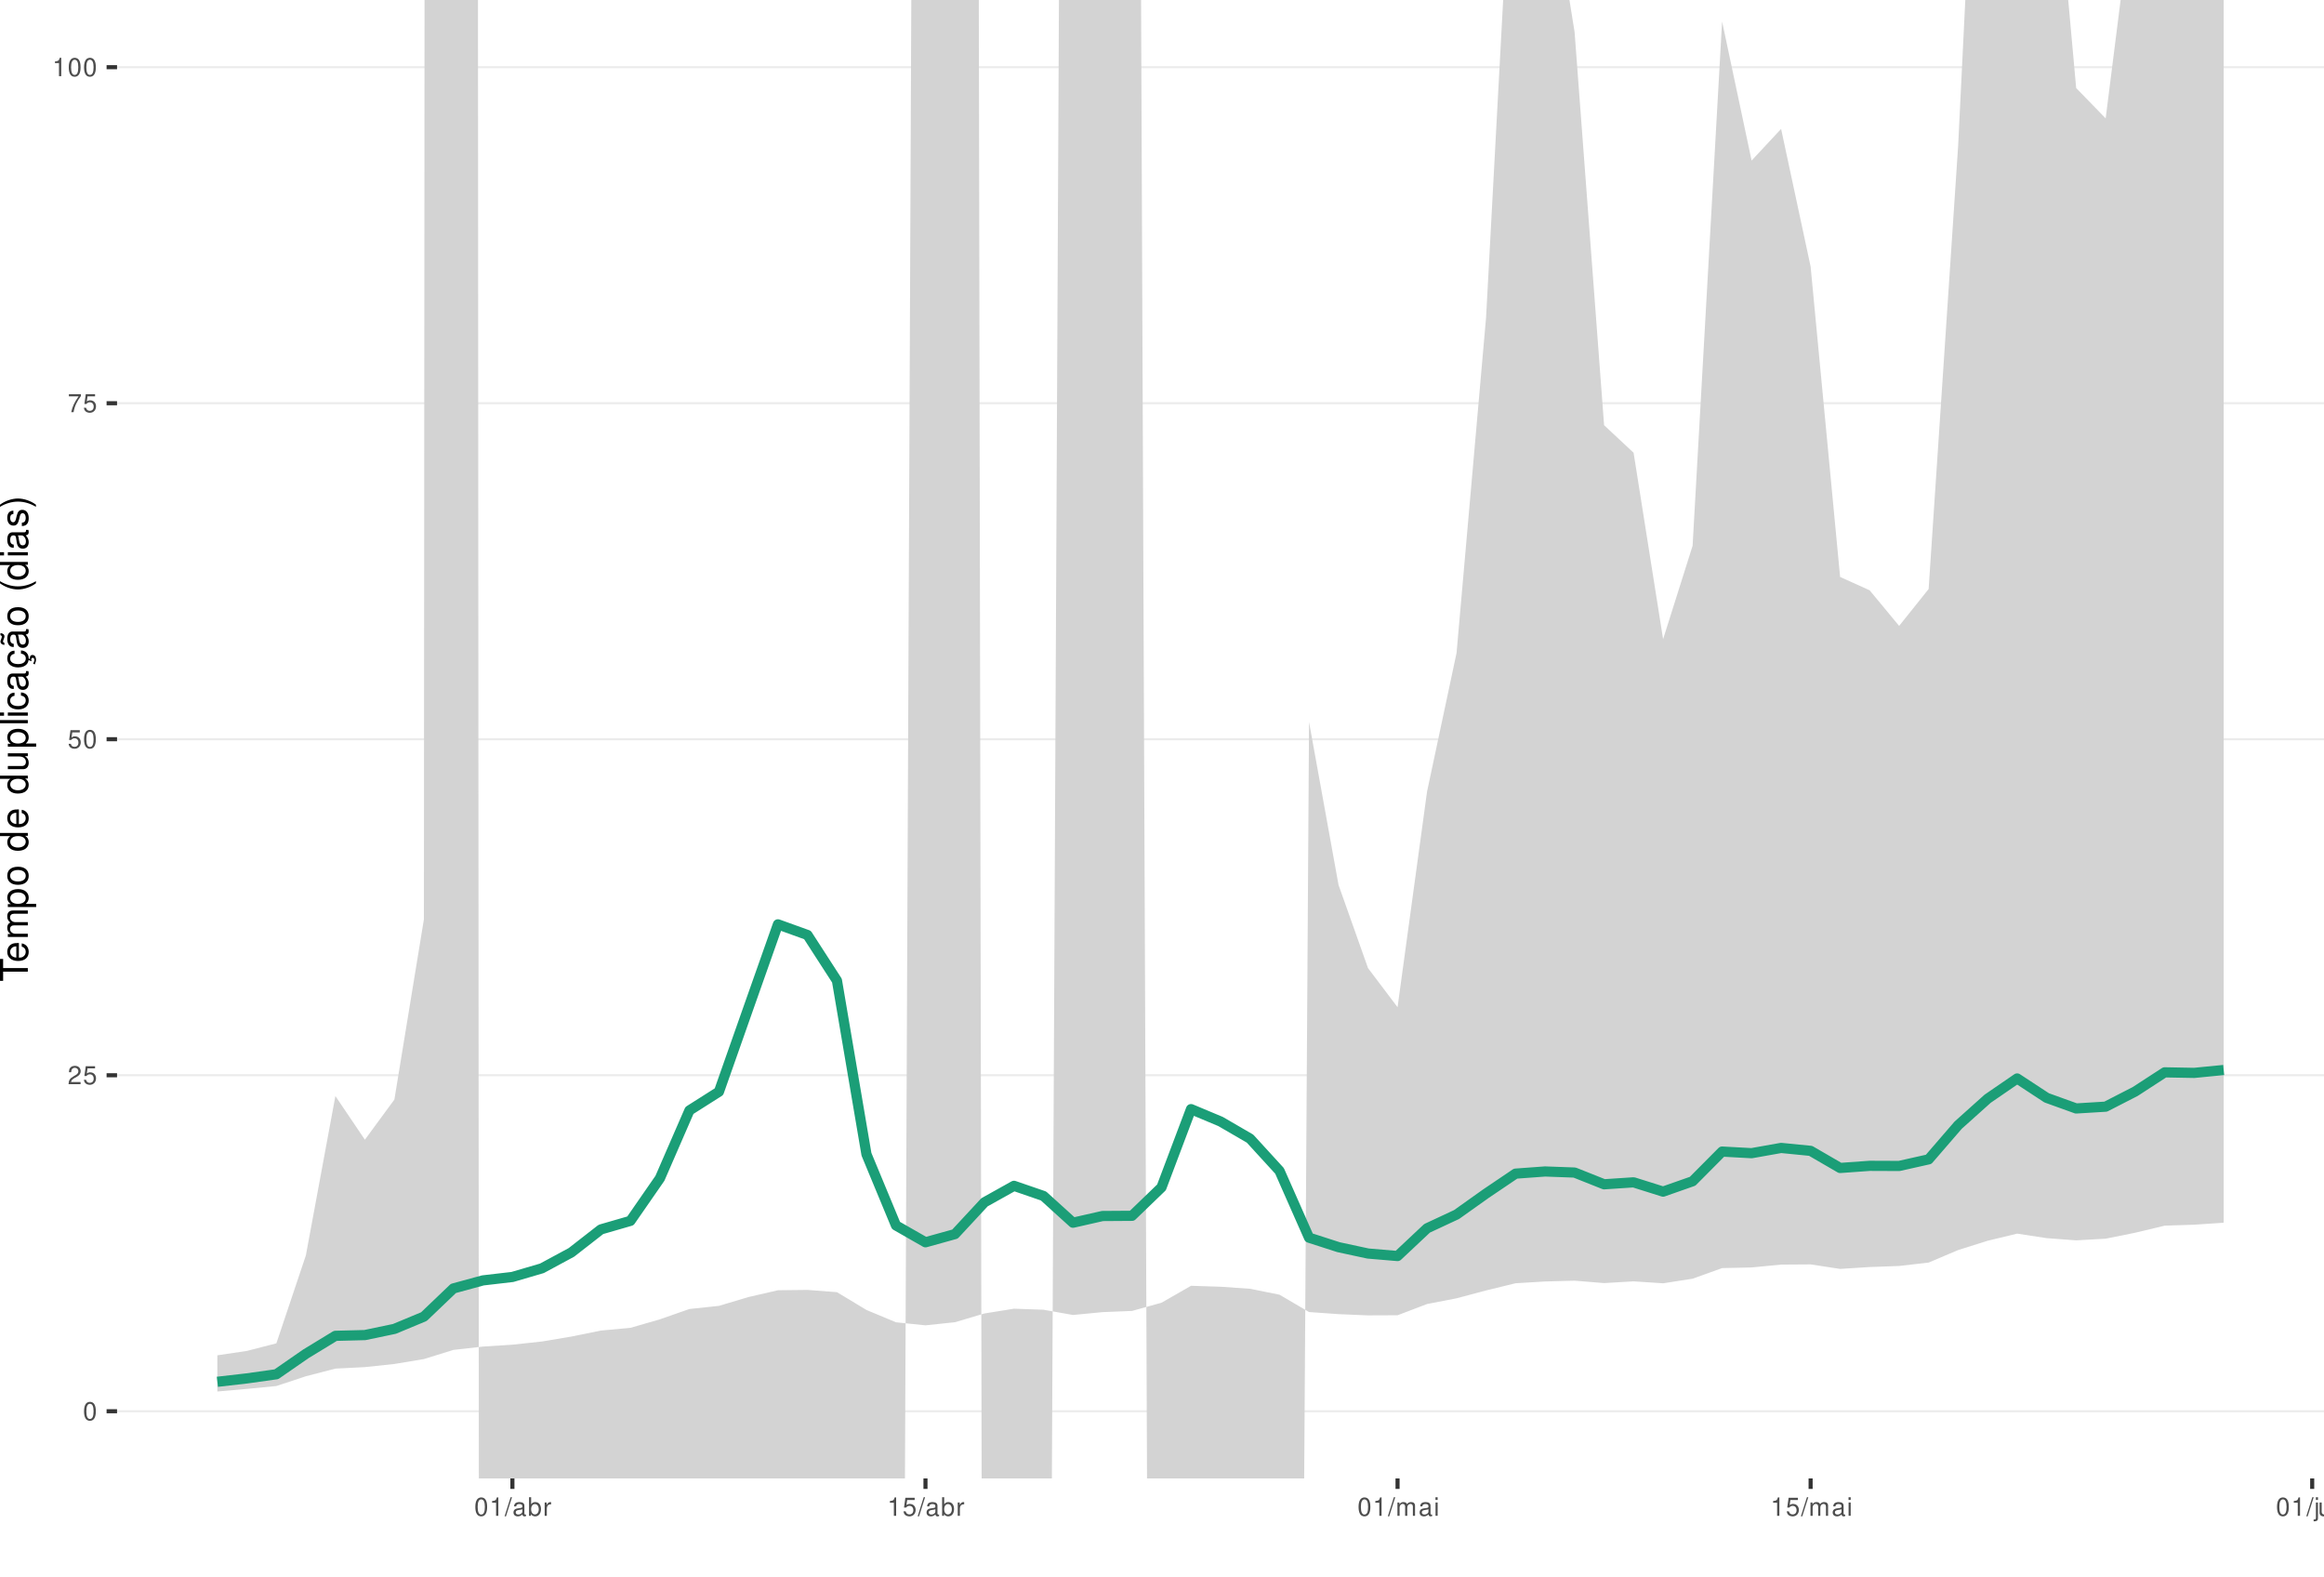
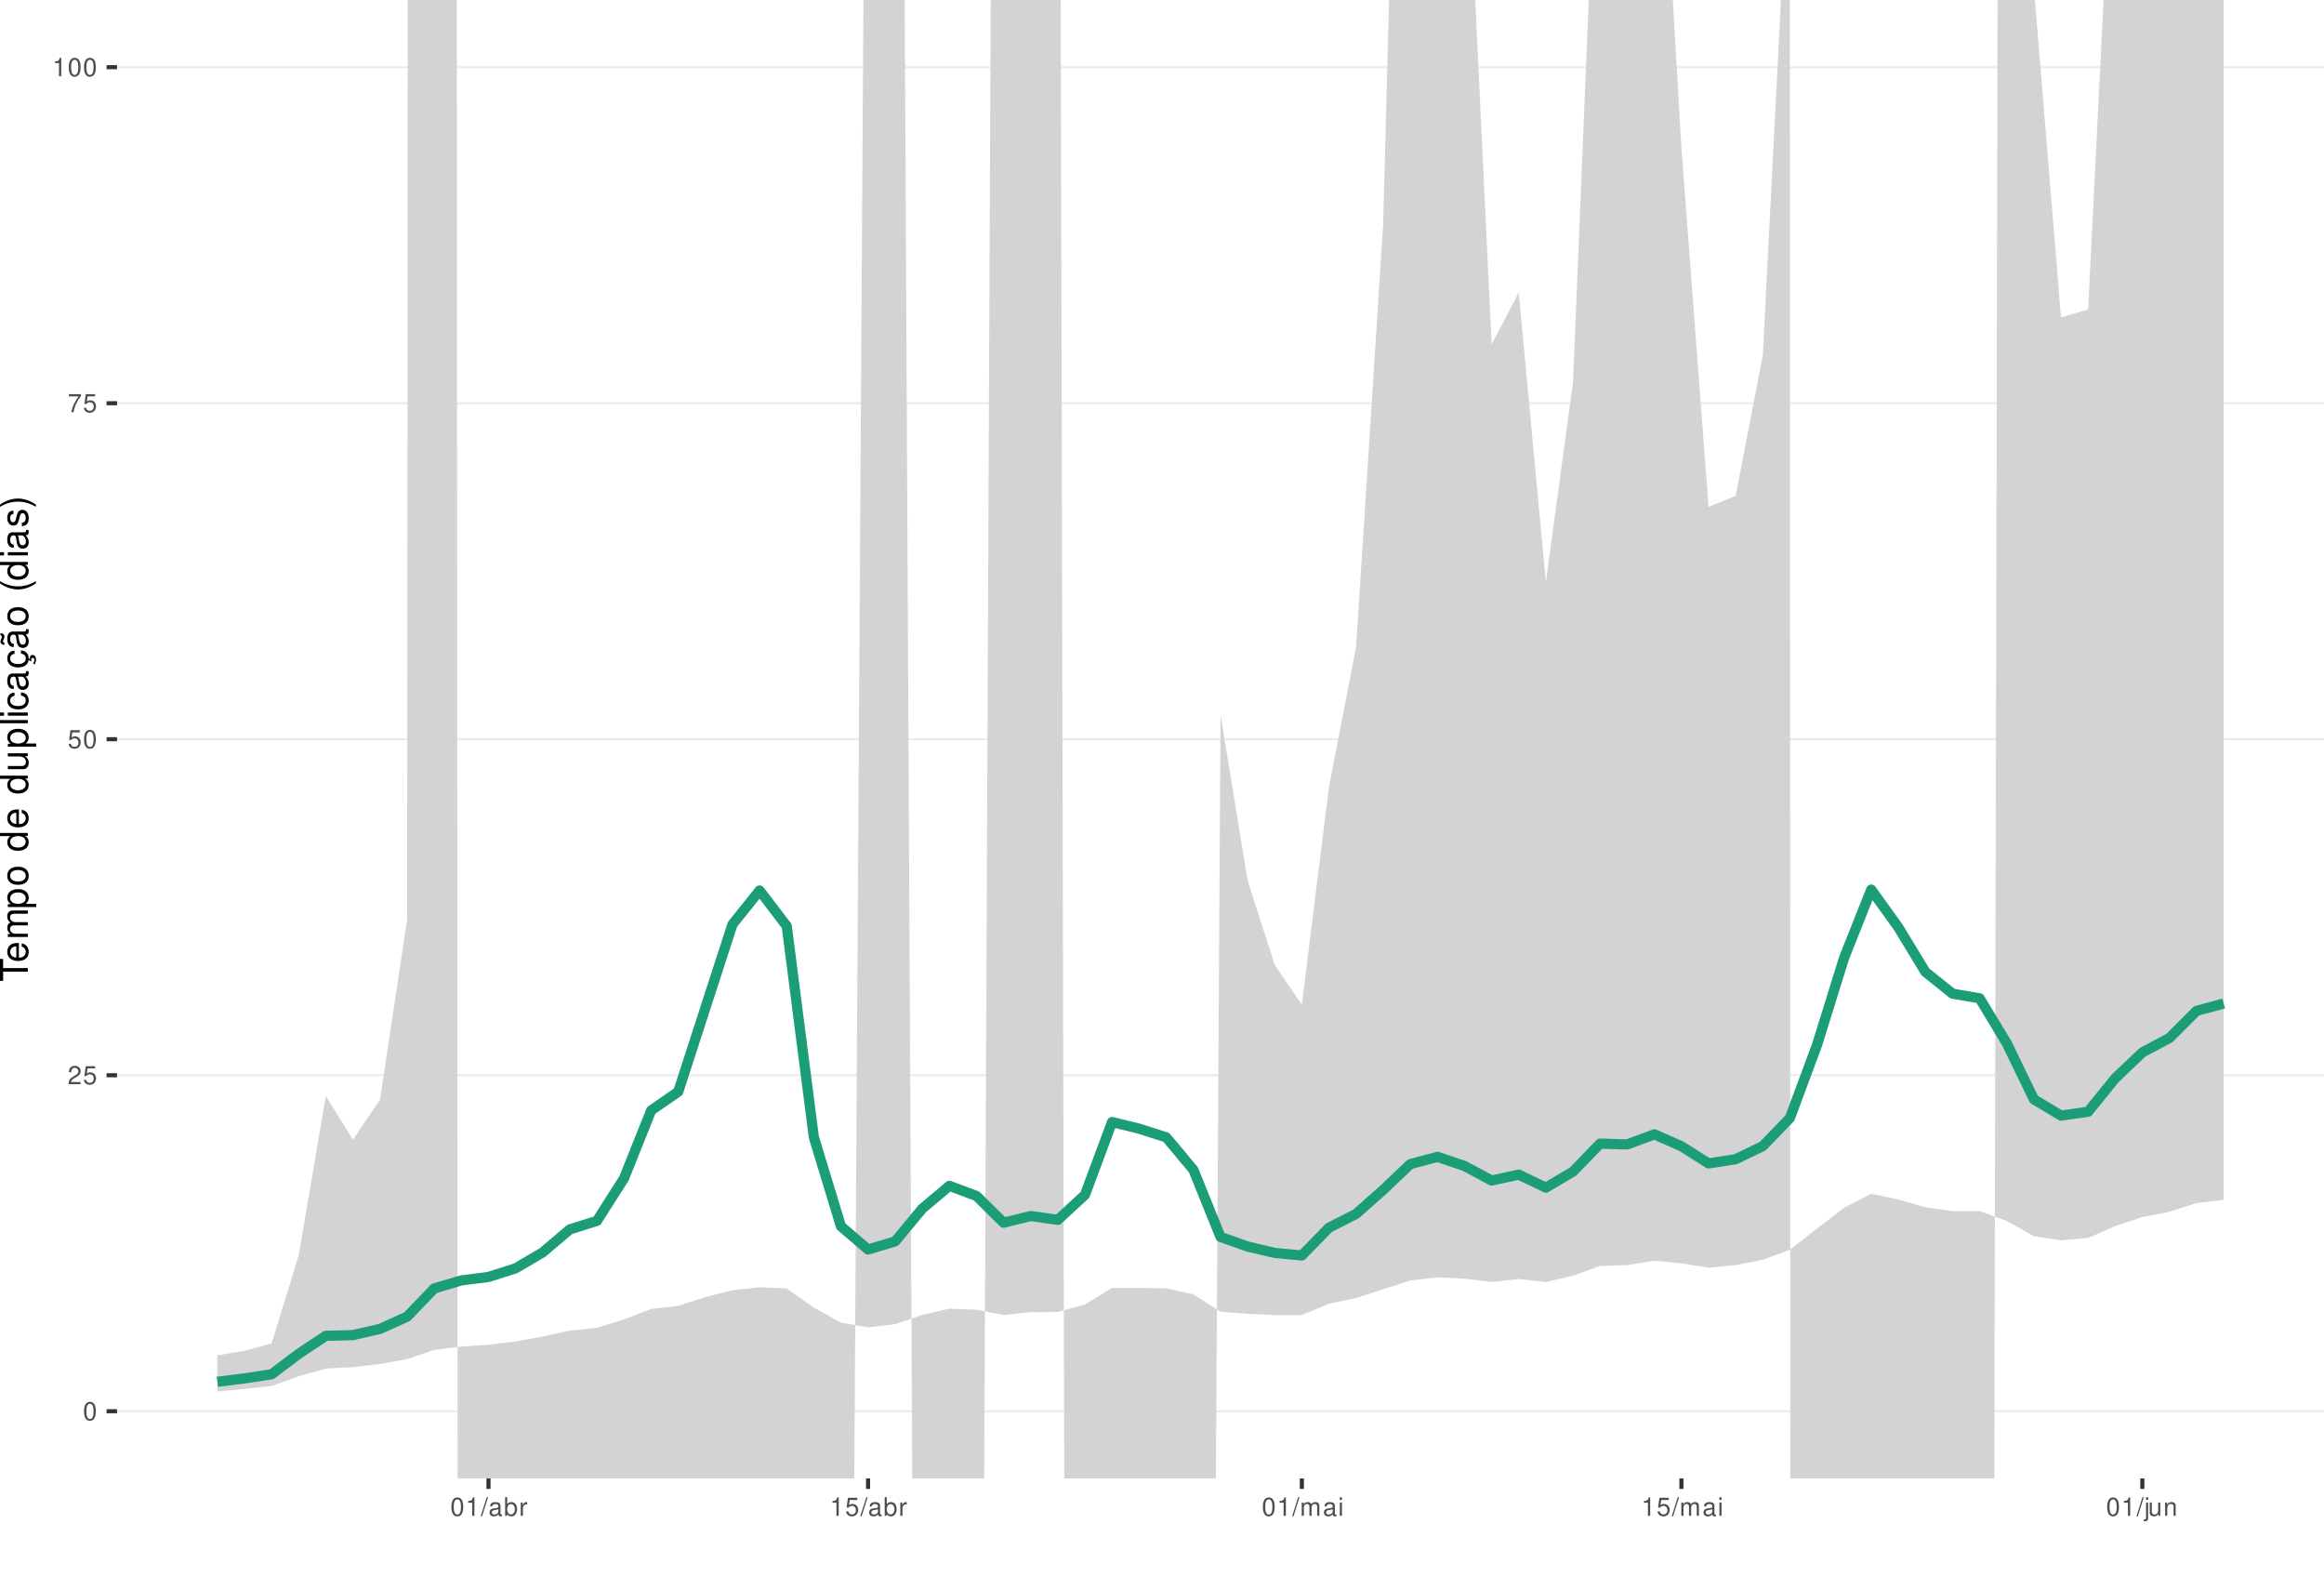
<svg xmlns="http://www.w3.org/2000/svg" xmlns:xlink="http://www.w3.org/1999/xlink" width="609pt" height="413pt" viewBox="0 0 609 413" version="1.1">
  <defs>
    <g>
      <symbol overflow="visible" id="glyph0-0">
        <path style="stroke:none;" d="" />
      </symbol>
      <symbol overflow="visible" id="glyph0-1">
        <path style="stroke:none;" d="M 1.828 -4.812 C 1.391 -4.812 0.984 -4.609 0.75 -4.281 C 0.438 -3.859 0.281 -3.219 0.281 -2.328 C 0.281 -0.703 0.812 0.156 1.828 0.156 C 2.828 0.156 3.375 -0.703 3.375 -2.297 C 3.375 -3.219 3.234 -3.844 2.922 -4.281 C 2.672 -4.625 2.281 -4.812 1.828 -4.812 Z M 1.828 -4.297 C 2.469 -4.297 2.781 -3.641 2.781 -2.344 C 2.781 -0.969 2.469 -0.328 1.812 -0.328 C 1.203 -0.328 0.891 -1 0.891 -2.328 C 0.891 -3.641 1.203 -4.297 1.828 -4.297 Z M 1.828 -4.297 " />
      </symbol>
      <symbol overflow="visible" id="glyph0-2">
        <path style="stroke:none;" d="M 3.375 -0.578 L 0.891 -0.578 C 0.938 -0.984 1.156 -1.234 1.734 -1.578 L 2.406 -1.953 C 3.062 -2.328 3.406 -2.812 3.406 -3.406 C 3.406 -3.812 3.234 -4.188 2.969 -4.438 C 2.688 -4.688 2.344 -4.812 1.891 -4.812 C 1.297 -4.812 0.844 -4.594 0.578 -4.188 C 0.422 -3.938 0.344 -3.641 0.328 -3.141 L 0.922 -3.141 C 0.938 -3.469 0.984 -3.672 1.062 -3.828 C 1.219 -4.125 1.516 -4.297 1.875 -4.297 C 2.406 -4.297 2.797 -3.906 2.797 -3.391 C 2.797 -3.016 2.578 -2.672 2.156 -2.438 L 1.547 -2.078 C 0.562 -1.516 0.281 -1.062 0.219 0 L 3.375 0 Z M 3.375 -0.578 " />
      </symbol>
      <symbol overflow="visible" id="glyph0-3">
        <path style="stroke:none;" d="M 3.172 -4.719 L 0.734 -4.719 L 0.375 -2.156 L 0.922 -2.156 C 1.188 -2.469 1.422 -2.594 1.797 -2.594 C 2.422 -2.594 2.812 -2.156 2.812 -1.453 C 2.812 -0.781 2.422 -0.359 1.781 -0.359 C 1.266 -0.359 0.953 -0.625 0.812 -1.156 L 0.234 -1.156 C 0.312 -0.766 0.375 -0.578 0.516 -0.406 C 0.781 -0.047 1.266 0.156 1.797 0.156 C 2.75 0.156 3.422 -0.547 3.422 -1.531 C 3.422 -2.469 2.797 -3.109 1.891 -3.109 C 1.562 -3.109 1.297 -3.016 1.016 -2.828 L 1.203 -4.141 L 3.172 -4.141 Z M 3.172 -4.719 " />
      </symbol>
      <symbol overflow="visible" id="glyph0-4">
        <path style="stroke:none;" d="M 3.469 -4.719 L 0.312 -4.719 L 0.312 -4.141 L 2.859 -4.141 C 1.734 -2.531 1.266 -1.547 0.922 0 L 1.547 0 C 1.797 -1.516 2.391 -2.812 3.469 -4.234 Z M 3.469 -4.719 " />
      </symbol>
      <symbol overflow="visible" id="glyph0-5">
        <path style="stroke:none;" d="M 1.719 -3.422 L 1.719 0 L 2.312 0 L 2.312 -4.812 L 1.922 -4.812 C 1.719 -4.078 1.578 -3.969 0.672 -3.859 L 0.672 -3.422 Z M 1.719 -3.422 " />
      </symbol>
      <symbol overflow="visible" id="glyph0-6">
        <path style="stroke:none;" d="M 1.531 -4.859 L -0.047 0.141 L 0.312 0.141 L 1.891 -4.859 Z M 1.531 -4.859 " />
      </symbol>
      <symbol overflow="visible" id="glyph0-7">
        <path style="stroke:none;" d="M 3.562 -0.328 C 3.5 -0.312 3.469 -0.312 3.438 -0.312 C 3.25 -0.312 3.141 -0.406 3.141 -0.578 L 3.141 -2.641 C 3.141 -3.25 2.688 -3.594 1.828 -3.594 C 1.312 -3.594 0.906 -3.438 0.672 -3.188 C 0.516 -3 0.453 -2.797 0.438 -2.453 L 0.984 -2.453 C 1.031 -2.875 1.297 -3.078 1.812 -3.078 C 2.312 -3.078 2.594 -2.891 2.594 -2.562 L 2.594 -2.406 C 2.578 -2.172 2.469 -2.078 2.016 -2.031 C 1.219 -1.922 1.109 -1.891 0.891 -1.812 C 0.484 -1.641 0.281 -1.328 0.281 -0.875 C 0.281 -0.25 0.719 0.156 1.422 0.156 C 1.859 0.156 2.219 0 2.609 -0.359 C 2.656 0 2.828 0.156 3.188 0.156 C 3.297 0.156 3.375 0.141 3.562 0.094 Z M 2.594 -1.094 C 2.594 -0.906 2.531 -0.797 2.375 -0.641 C 2.141 -0.438 1.875 -0.328 1.547 -0.328 C 1.109 -0.328 0.859 -0.547 0.859 -0.891 C 0.859 -1.266 1.094 -1.438 1.703 -1.531 C 2.297 -1.609 2.406 -1.641 2.594 -1.719 Z M 2.594 -1.094 " />
      </symbol>
      <symbol overflow="visible" id="glyph0-8">
        <path style="stroke:none;" d="M 0.359 -4.859 L 0.359 0 L 0.859 0 L 0.859 -0.453 C 1.125 -0.047 1.484 0.156 1.969 0.156 C 2.875 0.156 3.484 -0.594 3.484 -1.75 C 3.484 -2.891 2.922 -3.594 1.984 -3.594 C 1.516 -3.594 1.172 -3.406 0.906 -3.016 L 0.906 -4.859 Z M 1.891 -3.062 C 2.5 -3.062 2.906 -2.531 2.906 -1.703 C 2.906 -0.906 2.484 -0.359 1.891 -0.359 C 1.297 -0.359 0.906 -0.906 0.906 -1.719 C 0.906 -2.531 1.297 -3.062 1.891 -3.062 Z M 1.891 -3.062 " />
      </symbol>
      <symbol overflow="visible" id="glyph0-9">
        <path style="stroke:none;" d="M 0.453 -3.484 L 0.453 0 L 1.016 0 L 1.016 -1.812 C 1.031 -2.656 1.375 -3.016 2.141 -3 L 2.141 -3.562 C 2.047 -3.578 1.984 -3.594 1.922 -3.594 C 1.562 -3.594 1.297 -3.375 0.969 -2.859 L 0.969 -3.484 Z M 0.453 -3.484 " />
      </symbol>
      <symbol overflow="visible" id="glyph0-10">
        <path style="stroke:none;" d="M 0.469 -3.484 L 0.469 0 L 1.031 0 L 1.031 -2.188 C 1.031 -2.703 1.391 -3.109 1.844 -3.109 C 2.25 -3.109 2.484 -2.844 2.484 -2.406 L 2.484 0 L 3.047 0 L 3.047 -2.188 C 3.047 -2.703 3.422 -3.109 3.875 -3.109 C 4.266 -3.109 4.516 -2.844 4.516 -2.406 L 4.516 0 L 5.078 0 L 5.078 -2.609 C 5.078 -3.234 4.719 -3.594 4.062 -3.594 C 3.594 -3.594 3.312 -3.453 2.984 -3.062 C 2.781 -3.422 2.5 -3.594 2.047 -3.594 C 1.578 -3.594 1.266 -3.422 0.984 -3 L 0.984 -3.484 Z M 0.469 -3.484 " />
      </symbol>
      <symbol overflow="visible" id="glyph0-11">
        <path style="stroke:none;" d="M 1 -3.484 L 0.453 -3.484 L 0.453 0 L 1 0 Z M 1 -4.859 L 0.438 -4.859 L 0.438 -4.156 L 1 -4.156 Z M 1 -4.859 " />
      </symbol>
      <symbol overflow="visible" id="glyph0-12">
        <path style="stroke:none;" d="M 0.469 -3.484 L 0.469 0.5 C 0.469 0.859 0.359 0.969 0.016 0.969 C -0.031 0.969 -0.047 0.969 -0.125 0.953 L -0.125 1.438 C -0.047 1.438 -0.016 1.453 0.062 1.453 C 0.688 1.453 1.016 1.203 1.016 0.719 L 1.016 -3.484 Z M 1.016 -4.859 L 0.469 -4.859 L 0.469 -4.156 L 1.016 -4.156 Z M 1.016 -4.859 " />
      </symbol>
      <symbol overflow="visible" id="glyph0-13">
        <path style="stroke:none;" d="M 3.203 0 L 3.203 -3.484 L 2.656 -3.484 L 2.656 -1.516 C 2.656 -0.797 2.281 -0.328 1.703 -0.328 C 1.266 -0.328 0.984 -0.594 0.984 -1.016 L 0.984 -3.484 L 0.438 -3.484 L 0.438 -0.797 C 0.438 -0.219 0.859 0.156 1.547 0.156 C 2.062 0.156 2.391 -0.031 2.703 -0.484 L 2.703 0 Z M 3.203 0 " />
      </symbol>
      <symbol overflow="visible" id="glyph0-14">
        <path style="stroke:none;" d="M 0.469 -3.484 L 0.469 0 L 1.031 0 L 1.031 -1.922 C 1.031 -2.641 1.391 -3.109 1.969 -3.109 C 2.406 -3.109 2.688 -2.828 2.688 -2.422 L 2.688 0 L 3.234 0 L 3.234 -2.641 C 3.234 -3.219 2.812 -3.594 2.141 -3.594 C 1.625 -3.594 1.281 -3.391 0.984 -2.906 L 0.984 -3.484 Z M 0.469 -3.484 " />
      </symbol>
      <symbol overflow="visible" id="glyph1-0">
        <path style="stroke:none;" d="" />
      </symbol>
      <symbol overflow="visible" id="glyph1-1">
        <path style="stroke:none;" d="M -6.469 -3.547 L -6.469 -5.938 L -7.297 -5.938 L -7.297 -0.203 L -6.469 -0.203 L -6.469 -2.609 L 0 -2.609 L 0 -3.547 Z M -6.469 -3.547 " />
      </symbol>
      <symbol overflow="visible" id="glyph1-2">
        <path style="stroke:none;" d="M -2.344 -5.125 C -3.141 -5.125 -3.625 -5.062 -4.016 -4.922 C -4.875 -4.578 -5.391 -3.781 -5.391 -2.797 C -5.391 -1.344 -4.281 -0.406 -2.547 -0.406 C -0.812 -0.406 0.234 -1.297 0.234 -2.781 C 0.234 -3.984 -0.453 -4.812 -1.594 -5.016 L -1.594 -4.188 C -0.906 -3.953 -0.547 -3.484 -0.547 -2.812 C -0.547 -2.281 -0.781 -1.828 -1.219 -1.547 C -1.516 -1.344 -1.812 -1.281 -2.344 -1.266 Z M -3.016 -1.297 C -3.984 -1.359 -4.625 -1.953 -4.625 -2.797 C -4.625 -3.641 -3.953 -4.234 -3.016 -4.234 Z M -3.016 -1.297 " />
      </symbol>
      <symbol overflow="visible" id="glyph1-3">
        <path style="stroke:none;" d="M -5.234 -0.703 L 0 -0.703 L 0 -1.547 L -3.297 -1.547 C -4.047 -1.547 -4.656 -2.094 -4.656 -2.766 C -4.656 -3.391 -4.281 -3.734 -3.609 -3.734 L 0 -3.734 L 0 -4.578 L -3.297 -4.578 C -4.047 -4.578 -4.656 -5.125 -4.656 -5.812 C -4.656 -6.422 -4.266 -6.781 -3.609 -6.781 L 0 -6.781 L 0 -7.625 L -3.938 -7.625 C -4.875 -7.625 -5.391 -7.078 -5.391 -6.094 C -5.391 -5.406 -5.188 -4.984 -4.594 -4.484 C -5.156 -4.188 -5.391 -3.766 -5.391 -3.078 C -5.391 -2.375 -5.125 -1.906 -4.5 -1.469 L -5.234 -1.469 Z M -5.234 -0.703 " />
      </symbol>
      <symbol overflow="visible" id="glyph1-4">
        <path style="stroke:none;" d="M 2.188 -0.547 L 2.188 -1.375 L -0.547 -1.375 C -0.016 -1.812 0.234 -2.312 0.234 -2.984 C 0.234 -4.344 -0.859 -5.234 -2.531 -5.234 C -4.297 -5.234 -5.391 -4.375 -5.391 -2.984 C -5.391 -2.266 -5.062 -1.703 -4.453 -1.312 L -5.234 -1.312 L -5.234 -0.547 Z M -4.609 -2.844 C -4.609 -3.766 -3.797 -4.359 -2.547 -4.359 C -1.359 -4.359 -0.547 -3.75 -0.547 -2.844 C -0.547 -1.953 -1.344 -1.375 -2.578 -1.375 C -3.812 -1.375 -4.609 -1.953 -4.609 -2.844 Z M -4.609 -2.844 " />
      </symbol>
      <symbol overflow="visible" id="glyph1-5">
        <path style="stroke:none;" d="M -5.391 -2.719 C -5.391 -1.234 -4.344 -0.359 -2.578 -0.359 C -0.812 -0.359 0.234 -1.234 0.234 -2.734 C 0.234 -4.203 -0.812 -5.094 -2.547 -5.094 C -4.359 -5.094 -5.391 -4.234 -5.391 -2.719 Z M -4.625 -2.734 C -4.625 -3.672 -3.844 -4.234 -2.547 -4.234 C -1.312 -4.234 -0.547 -3.656 -0.547 -2.734 C -0.547 -1.797 -1.312 -1.234 -2.578 -1.234 C -3.844 -1.234 -4.625 -1.797 -4.625 -2.734 Z M -4.625 -2.734 " />
      </symbol>
      <symbol overflow="visible" id="glyph1-6">
        <path style="stroke:none;" d="" />
      </symbol>
      <symbol overflow="visible" id="glyph1-7">
        <path style="stroke:none;" d="M -7.297 -4.953 L -7.297 -4.125 L -4.578 -4.125 C -5.109 -3.766 -5.391 -3.203 -5.391 -2.516 C -5.391 -1.156 -4.297 -0.266 -2.625 -0.266 C -0.859 -0.266 0.234 -1.125 0.234 -2.547 C 0.234 -3.266 -0.047 -3.766 -0.688 -4.203 L 0 -4.203 L 0 -4.953 Z M -4.609 -2.656 C -4.609 -3.547 -3.812 -4.125 -2.562 -4.125 C -1.344 -4.125 -0.547 -3.547 -0.547 -2.656 C -0.547 -1.734 -1.359 -1.125 -2.578 -1.125 C -3.797 -1.125 -4.609 -1.734 -4.609 -2.656 Z M -4.609 -2.656 " />
      </symbol>
      <symbol overflow="visible" id="glyph1-8">
        <path style="stroke:none;" d="M 0 -4.812 L -5.234 -4.812 L -5.234 -3.984 L -2.266 -3.984 C -1.203 -3.984 -0.5 -3.438 -0.5 -2.562 C -0.5 -1.906 -0.906 -1.484 -1.531 -1.484 L -5.234 -1.484 L -5.234 -0.656 L -1.203 -0.656 C -0.328 -0.656 0.234 -1.297 0.234 -2.312 C 0.234 -3.094 -0.047 -3.578 -0.734 -4.062 L 0 -4.062 Z M 0 -4.812 " />
      </symbol>
      <symbol overflow="visible" id="glyph1-9">
        <path style="stroke:none;" d="M -7.297 -1.516 L -7.297 -0.688 L 0 -0.688 L 0 -1.516 Z M -7.297 -1.516 " />
      </symbol>
      <symbol overflow="visible" id="glyph1-10">
        <path style="stroke:none;" d="M -5.234 -1.5 L -5.234 -0.672 L 0 -0.672 L 0 -1.5 Z M -7.297 -1.5 L -7.297 -0.656 L -6.234 -0.656 L -6.234 -1.5 Z M -7.297 -1.5 " />
      </symbol>
      <symbol overflow="visible" id="glyph1-11">
        <path style="stroke:none;" d="M -3.484 -4.703 C -3.984 -4.672 -4.312 -4.562 -4.609 -4.359 C -5.094 -4 -5.391 -3.375 -5.391 -2.641 C -5.391 -1.219 -4.266 -0.312 -2.531 -0.312 C -0.844 -0.312 0.234 -1.203 0.234 -2.625 C 0.234 -3.875 -0.516 -4.672 -1.797 -4.766 L -1.797 -3.938 C -0.953 -3.797 -0.547 -3.359 -0.547 -2.656 C -0.547 -1.734 -1.297 -1.188 -2.531 -1.188 C -3.844 -1.188 -4.625 -1.719 -4.625 -2.625 C -4.625 -3.328 -4.203 -3.766 -3.484 -3.875 Z M -3.484 -4.703 " />
      </symbol>
      <symbol overflow="visible" id="glyph1-12">
        <path style="stroke:none;" d="M -0.484 -5.344 C -0.469 -5.266 -0.469 -5.219 -0.469 -5.172 C -0.469 -4.875 -0.625 -4.719 -0.875 -4.719 L -3.953 -4.719 C -4.891 -4.719 -5.391 -4.047 -5.391 -2.75 C -5.391 -1.984 -5.172 -1.375 -4.781 -1.016 C -4.516 -0.766 -4.203 -0.672 -3.688 -0.656 L -3.688 -1.484 C -4.328 -1.562 -4.625 -1.938 -4.625 -2.719 C -4.625 -3.484 -4.344 -3.891 -3.844 -3.891 L -3.625 -3.891 C -3.266 -3.875 -3.125 -3.703 -3.047 -3.016 C -2.891 -1.844 -2.844 -1.656 -2.719 -1.344 C -2.453 -0.734 -2 -0.422 -1.312 -0.422 C -0.375 -0.422 0.234 -1.078 0.234 -2.141 C 0.234 -2.797 0 -3.328 -0.547 -3.922 C 0 -3.984 0.234 -4.234 0.234 -4.781 C 0.234 -4.953 0.203 -5.062 0.141 -5.344 Z M -1.656 -3.891 C -1.375 -3.891 -1.203 -3.812 -0.969 -3.562 C -0.656 -3.219 -0.5 -2.812 -0.5 -2.312 C -0.5 -1.672 -0.812 -1.297 -1.344 -1.297 C -1.891 -1.297 -2.172 -1.656 -2.297 -2.547 C -2.422 -3.438 -2.453 -3.609 -2.594 -3.891 Z M -1.656 -3.891 " />
      </symbol>
      <symbol overflow="visible" id="glyph1-13">
        <path style="stroke:none;" d="M 0.234 -2.641 C 0.234 -3.875 -0.547 -4.703 -1.797 -4.766 L -1.797 -3.938 C -0.953 -3.797 -0.531 -3.359 -0.531 -2.656 C -0.531 -1.734 -1.281 -1.188 -2.516 -1.188 C -3.844 -1.188 -4.625 -1.719 -4.625 -2.625 C -4.625 -3.328 -4.203 -3.766 -3.484 -3.875 L -3.484 -4.703 C -3.984 -4.672 -4.312 -4.562 -4.609 -4.359 C -5.094 -4 -5.391 -3.375 -5.391 -2.641 C -5.391 -1.219 -4.266 -0.312 -2.531 -0.312 C -1.469 -0.312 -0.625 -0.672 -0.156 -1.312 C 0.047 -1.594 0.125 -1.812 0.203 -2.25 L 0.922 -1.938 L 0.984 -2.062 C 0.938 -2.188 0.906 -2.25 0.906 -2.375 C 0.906 -2.656 1.047 -2.828 1.281 -2.828 C 1.547 -2.828 1.734 -2.594 1.734 -2.297 C 1.734 -2.031 1.672 -1.844 1.438 -1.406 L 1.406 -1.312 L 1.812 -1.094 C 2.078 -1.75 2.141 -1.953 2.141 -2.344 C 2.141 -3.109 1.781 -3.578 1.203 -3.578 C 0.781 -3.578 0.547 -3.297 0.547 -2.797 C 0.547 -2.703 0.547 -2.641 0.562 -2.516 Z M 0.234 -2.641 " />
      </symbol>
      <symbol overflow="visible" id="glyph1-14">
        <path style="stroke:none;" d="M -0.484 -5.344 C -0.469 -5.266 -0.469 -5.219 -0.469 -5.172 C -0.469 -4.875 -0.625 -4.719 -0.875 -4.719 L -3.953 -4.719 C -4.891 -4.719 -5.391 -4.047 -5.391 -2.75 C -5.391 -1.984 -5.172 -1.375 -4.781 -1.016 C -4.516 -0.766 -4.203 -0.672 -3.688 -0.656 L -3.688 -1.484 C -4.328 -1.562 -4.625 -1.938 -4.625 -2.719 C -4.625 -3.484 -4.344 -3.891 -3.844 -3.891 L -3.625 -3.891 C -3.266 -3.875 -3.125 -3.703 -3.047 -3.016 C -2.891 -1.844 -2.844 -1.656 -2.719 -1.344 C -2.453 -0.734 -2 -0.422 -1.312 -0.422 C -0.375 -0.422 0.234 -1.078 0.234 -2.141 C 0.234 -2.797 0 -3.328 -0.547 -3.922 C 0 -3.984 0.234 -4.234 0.234 -4.781 C 0.234 -4.953 0.203 -5.062 0.141 -5.344 Z M -1.656 -3.891 C -1.375 -3.891 -1.203 -3.812 -0.969 -3.562 C -0.656 -3.219 -0.5 -2.812 -0.5 -2.312 C -0.5 -1.672 -0.812 -1.297 -1.344 -1.297 C -1.891 -1.297 -2.172 -1.656 -2.297 -2.547 C -2.422 -3.438 -2.453 -3.609 -2.594 -3.891 Z M -7.172 -3.75 C -6.922 -3.672 -6.812 -3.547 -6.812 -3.375 C -6.812 -3.25 -6.875 -2.984 -6.984 -2.734 C -7.156 -2.312 -7.172 -2.25 -7.172 -2.047 C -7.172 -1.594 -6.797 -1.297 -6.141 -1.188 L -6.141 -1.766 C -6.375 -1.812 -6.5 -1.938 -6.5 -2.094 C -6.5 -2.203 -6.469 -2.344 -6.375 -2.578 C -6.156 -3.156 -6.125 -3.234 -6.125 -3.438 C -6.125 -3.922 -6.484 -4.219 -7.172 -4.312 Z M -7.172 -3.75 " />
      </symbol>
      <symbol overflow="visible" id="glyph1-15">
        <path style="stroke:none;" d="M -7.297 -2.359 C -5.984 -1.359 -4.156 -0.734 -2.594 -0.734 C -1.016 -0.734 0.812 -1.359 2.125 -2.359 L 2.125 -2.906 C 0.688 -2.031 -0.984 -1.547 -2.594 -1.547 C -4.188 -1.547 -5.875 -2.031 -7.297 -2.906 Z M -7.297 -2.359 " />
      </symbol>
      <symbol overflow="visible" id="glyph1-16">
        <path style="stroke:none;" d="M -3.781 -4.375 C -4.812 -4.375 -5.391 -3.688 -5.391 -2.484 C -5.391 -1.266 -4.766 -0.469 -3.797 -0.469 C -2.969 -0.469 -2.578 -0.891 -2.281 -2.125 L -2.094 -2.906 C -1.953 -3.484 -1.734 -3.719 -1.375 -3.719 C -0.875 -3.719 -0.547 -3.234 -0.547 -2.5 C -0.547 -2.047 -0.672 -1.672 -0.891 -1.453 C -1.047 -1.328 -1.188 -1.266 -1.562 -1.219 L -1.562 -0.344 C -0.344 -0.375 0.234 -1.062 0.234 -2.438 C 0.234 -3.75 -0.422 -4.594 -1.438 -4.594 C -2.203 -4.594 -2.641 -4.156 -2.891 -3.109 L -3.078 -2.312 C -3.234 -1.625 -3.453 -1.344 -3.828 -1.344 C -4.312 -1.344 -4.625 -1.766 -4.625 -2.453 C -4.625 -3.125 -4.328 -3.484 -3.781 -3.5 Z M -3.781 -4.375 " />
      </symbol>
      <symbol overflow="visible" id="glyph1-17">
        <path style="stroke:none;" d="M 2.125 -0.938 C 0.812 -1.938 -1.016 -2.562 -2.578 -2.562 C -4.156 -2.562 -5.984 -1.938 -7.297 -0.938 L -7.297 -0.375 C -5.859 -1.266 -4.188 -1.75 -2.578 -1.75 C -0.984 -1.75 0.703 -1.266 2.125 -0.375 Z M 2.125 -0.938 " />
      </symbol>
    </g>
    <clipPath id="clip1">
      <path d="M 30.672 0 L 609 0 L 609 387.328 L 30.672 387.328 Z M 30.672 0 " />
    </clipPath>
    <clipPath id="clip2">
      <path d="M 30.672 369 L 609 369 L 609 370 L 30.672 370 Z M 30.672 369 " />
    </clipPath>
    <clipPath id="clip3">
      <path d="M 30.672 281 L 609 281 L 609 282 L 30.672 282 Z M 30.672 281 " />
    </clipPath>
    <clipPath id="clip4">
      <path d="M 30.672 193 L 609 193 L 609 194 L 30.672 194 Z M 30.672 193 " />
    </clipPath>
    <clipPath id="clip5">
      <path d="M 30.672 105 L 609 105 L 609 106 L 30.672 106 Z M 30.672 105 " />
    </clipPath>
    <clipPath id="clip6">
      <path d="M 30.672 17 L 609 17 L 609 18 L 30.672 18 Z M 30.672 17 " />
    </clipPath>
    <clipPath id="clip7">
      <path d="M 56 0 L 583 0 L 583 387.328 L 56 387.328 Z M 56 0 " />
    </clipPath>
  </defs>
  <g id="surface16">
    <rect x="0" y="0" width="609" height="413" style="fill:rgb(100%,100%,100%);fill-opacity:1;stroke:none;" />
    <rect x="0" y="0" width="609" height="413" style="fill:rgb(100%,100%,100%);fill-opacity:1;stroke:none;" />
    <path style="fill:none;stroke-width:1.067;stroke-linecap:round;stroke-linejoin:round;stroke:rgb(100%,100%,100%);stroke-opacity:1;stroke-miterlimit:10;" d="M 0 413 L 609 413 L 609 0 L 0 0 Z M 0 413 " />
    <g clip-path="url(#clip1)" clip-rule="nonzero">
      <path style=" stroke:none;fill-rule:nonzero;fill:rgb(100%,100%,100%);fill-opacity:1;" d="M 30.672 387.328 L 609 387.328 L 609 0 L 30.672 0 Z M 30.672 387.328 " />
    </g>
    <g clip-path="url(#clip2)" clip-rule="nonzero">
      <path style="fill:none;stroke-width:0.533;stroke-linecap:butt;stroke-linejoin:round;stroke:rgb(92.157%,92.157%,92.157%);stroke-opacity:1;stroke-miterlimit:10;" d="M 30.672 369.723 L 609 369.723 " />
    </g>
    <g clip-path="url(#clip3)" clip-rule="nonzero">
      <path style="fill:none;stroke-width:0.533;stroke-linecap:butt;stroke-linejoin:round;stroke:rgb(92.157%,92.157%,92.157%);stroke-opacity:1;stroke-miterlimit:10;" d="M 30.672 281.695 L 609 281.695 " />
    </g>
    <g clip-path="url(#clip4)" clip-rule="nonzero">
      <path style="fill:none;stroke-width:0.533;stroke-linecap:butt;stroke-linejoin:round;stroke:rgb(92.157%,92.157%,92.157%);stroke-opacity:1;stroke-miterlimit:10;" d="M 30.672 193.664 L 609 193.664 " />
    </g>
    <g clip-path="url(#clip5)" clip-rule="nonzero">
      <path style="fill:none;stroke-width:0.533;stroke-linecap:butt;stroke-linejoin:round;stroke:rgb(92.157%,92.157%,92.157%);stroke-opacity:1;stroke-miterlimit:10;" d="M 30.672 105.637 L 609 105.637 " />
    </g>
    <g clip-path="url(#clip6)" clip-rule="nonzero">
      <path style="fill:none;stroke-width:0.533;stroke-linecap:butt;stroke-linejoin:round;stroke:rgb(92.157%,92.157%,92.157%);stroke-opacity:1;stroke-miterlimit:10;" d="M 30.672 17.605 L 609 17.605 " />
    </g>
    <g clip-path="url(#clip7)" clip-rule="nonzero">
-       <path style=" stroke:none;fill-rule:nonzero;fill:rgb(82.745%,82.745%,82.745%);fill-opacity:1;" d="M 56.957 355.066 L 64.691 353.918 L 72.422 351.93 L 80.152 328.898 L 87.887 287.141 L 95.617 298.582 L 103.348 288.059 L 111.082 240.855 L 111.25 0 L 125.25 0 L 125.496 413 L 237.031 413 L 238.805 0 L 256.496 0 L 257.285 413 L 275.52 413 L 277.496 0 L 299.016 0 L 300.68 413 L 341.594 413 L 343.031 189.141 L 350.762 231.844 L 358.492 253.637 L 366.227 263.871 L 373.957 207.387 L 381.688 171.066 L 389.422 83.188 L 393.898 0 L 411.27 0 L 412.617 8.383 L 420.348 111.391 L 428.078 118.609 L 435.812 167.457 L 443.543 142.984 L 451.273 5.633 L 459.004 42.066 L 466.738 33.77 L 474.469 69.844 L 482.199 151.152 L 489.934 154.645 L 497.664 163.977 L 505.395 154.309 L 513.129 38.195 L 515.004 0 L 541.973 0 L 544.055 23.059 L 551.785 31.016 L 555.703 0 L 582.711 0 L 582.711 320.316 L 574.98 320.848 L 567.25 321.102 L 559.516 322.953 L 551.785 324.512 L 544.055 324.949 L 536.324 324.371 L 528.59 323.191 L 520.859 325.055 L 513.129 327.488 L 505.395 330.77 L 497.664 331.66 L 489.934 331.941 L 482.199 332.43 L 474.469 331.25 L 466.738 331.301 L 459.004 332.047 L 451.273 332.219 L 443.543 334.996 L 435.812 336.199 L 428.078 335.688 L 420.348 336.145 L 412.617 335.512 L 404.883 335.723 L 397.152 336.188 L 389.422 338.074 L 381.688 340.133 L 373.957 341.629 L 366.227 344.578 L 358.492 344.609 L 350.762 344.281 L 343.031 343.73 L 335.301 339.195 L 327.566 337.633 L 319.836 337.102 L 312.105 336.852 L 304.371 341.293 L 296.641 343.441 L 288.91 343.754 L 281.176 344.504 L 273.445 343.125 L 265.715 342.855 L 257.98 344.102 L 250.25 346.395 L 242.52 347.215 L 234.789 346.414 L 227.055 343.188 L 219.324 338.527 L 211.594 337.934 L 203.859 338.023 L 196.129 339.805 L 188.398 342.113 L 180.664 342.934 L 172.934 345.637 L 165.203 347.871 L 157.469 348.582 L 149.738 350.152 L 142.008 351.449 L 134.277 352.285 L 126.543 352.781 L 118.812 353.652 L 111.082 356.051 L 103.348 357.336 L 95.617 358.16 L 87.887 358.551 L 80.152 360.555 L 72.422 363.113 L 64.691 363.867 L 56.957 364.547 Z M 56.957 355.066 " />
-     </g>
-     <path style="fill:none;stroke-width:2.667;stroke-linecap:butt;stroke-linejoin:round;stroke:rgb(10.588%,61.961%,46.667%);stroke-opacity:1;stroke-miterlimit:10;" d="M 56.957 362.004 L 64.691 361.117 L 72.422 360.031 L 80.152 354.68 L 87.887 349.965 L 95.617 349.766 L 103.348 348.148 L 111.082 344.934 L 118.812 337.547 L 126.543 335.441 L 134.277 334.543 L 142.008 332.277 L 149.738 328.105 L 157.469 322.082 L 165.203 319.844 L 172.934 308.688 L 180.664 290.914 L 188.398 286.008 L 196.129 264.047 L 203.859 242.16 L 211.594 244.949 L 219.324 256.91 L 227.055 302.398 L 234.789 321.039 L 242.52 325.457 L 250.25 323.309 L 257.98 314.98 L 265.715 310.664 L 273.445 313.324 L 281.176 320.328 L 288.91 318.574 L 296.641 318.52 L 304.371 311.07 L 312.105 290.57 L 319.836 293.809 L 327.566 298.297 L 335.301 306.75 L 343.031 324.246 L 350.762 326.738 L 358.492 328.402 L 366.227 329.059 L 373.957 321.797 L 381.688 318.188 L 389.422 312.691 L 397.152 307.473 L 404.883 306.906 L 412.617 307.188 L 420.348 310.262 L 428.078 309.75 L 435.812 312.184 L 443.543 309.469 L 451.273 301.691 L 459.004 302.113 L 466.738 300.738 L 474.469 301.504 L 482.199 305.988 L 489.934 305.43 L 497.664 305.461 L 505.395 303.727 L 513.129 294.777 L 520.859 287.848 L 528.59 282.539 L 536.324 287.613 L 544.055 290.398 L 551.785 289.926 L 559.516 285.961 L 567.25 280.934 L 574.98 281.078 L 582.711 280.32 " />
+       <path style=" stroke:none;fill-rule:nonzero;fill:rgb(82.745%,82.745%,82.745%);fill-opacity:1;" d="M 56.957 355.066 L 64.062 353.918 L 71.168 351.93 L 78.273 328.898 L 85.379 287.141 L 92.484 298.582 L 99.586 288.059 L 106.691 240.855 L 106.848 0 L 119.711 0 L 119.941 413 L 223.699 413 L 226.262 0 L 237.07 0 L 239.191 413 L 257.797 413 L 259.613 0 L 277.953 0 L 278.941 413 L 318.469 413 L 319.836 187.25 L 326.941 230.688 L 334.047 252.801 L 341.148 263.195 L 348.254 206.188 L 355.359 169.516 L 362.465 58.625 L 363.996 0 L 386.586 0 L 390.883 90.215 L 397.988 76.66 L 405.094 152.477 L 412.199 100.184 L 416.332 0 L 438.355 0 L 440.617 38.684 L 447.723 132.793 L 454.828 129.895 L 461.93 93.145 L 466.695 0 L 469.047 0 L 469.148 413 L 522.547 413 L 523.465 0 L 533.246 0 L 540.082 83.156 L 547.188 81.062 L 551.242 0 L 582.711 0 L 582.711 314.348 L 575.609 315.172 L 568.504 317.461 L 561.398 318.855 L 554.293 321.195 L 547.188 324.328 L 540.082 324.957 L 532.98 323.844 L 525.875 319.891 L 518.77 317.273 L 511.664 317.289 L 504.559 316.309 L 497.453 314.234 L 490.352 312.754 L 483.246 316.418 L 476.141 321.848 L 469.035 327.422 L 461.93 330.023 L 454.828 331.449 L 447.723 332.117 L 440.617 330.965 L 433.512 330.301 L 426.406 331.422 L 419.301 331.656 L 412.199 334.211 L 405.094 335.879 L 397.988 335.082 L 390.883 335.848 L 383.777 335.008 L 376.672 334.633 L 369.57 335.465 L 362.465 337.758 L 355.359 340.059 L 348.254 341.555 L 341.148 344.504 L 334.047 344.531 L 326.941 344.199 L 319.836 343.645 L 312.73 339.098 L 305.625 337.527 L 298.52 337.422 L 291.418 337.422 L 284.312 341.746 L 277.207 343.719 L 270.102 343.754 L 262.996 344.504 L 255.895 343.125 L 248.789 342.855 L 241.684 344.48 L 234.578 346.906 L 227.473 347.742 L 220.367 346.492 L 213.266 342.559 L 206.16 337.562 L 199.055 337.246 L 191.949 338.023 L 184.844 339.805 L 177.738 342.113 L 170.637 342.934 L 163.531 345.637 L 156.426 347.871 L 149.32 348.582 L 142.215 350.152 L 135.113 351.449 L 128.008 352.285 L 120.902 352.781 L 113.797 353.652 L 106.691 356.051 L 99.586 357.336 L 92.484 358.16 L 85.379 358.551 L 78.273 360.555 L 71.168 363.113 L 64.062 363.867 L 56.957 364.547 Z M 56.957 355.066 " />
+     </g>
+     <path style="fill:none;stroke-width:2.667;stroke-linecap:butt;stroke-linejoin:round;stroke:rgb(10.588%,61.961%,46.667%);stroke-opacity:1;stroke-miterlimit:10;" d="M 56.957 362.004 L 64.062 361.117 L 71.168 360.031 L 78.273 354.68 L 85.379 349.965 L 92.484 349.766 L 99.586 348.148 L 106.691 344.934 L 113.797 337.547 L 120.902 335.441 L 128.008 334.543 L 135.113 332.277 L 142.215 328.105 L 149.32 322.082 L 156.426 319.844 L 163.531 308.688 L 170.637 290.914 L 177.738 286.008 L 184.844 264.047 L 191.949 242.16 L 199.055 233.297 L 206.16 242.613 L 213.266 297.934 L 220.367 321.262 L 227.473 327.352 L 234.578 325.223 L 241.684 316.641 L 248.789 310.664 L 255.895 313.324 L 262.996 320.328 L 270.102 318.574 L 277.207 319.582 L 284.312 313.031 L 291.418 293.949 L 298.52 295.699 L 305.625 297.969 L 312.73 306.473 L 319.836 324.055 L 326.941 326.566 L 334.047 328.246 L 341.148 328.914 L 348.254 321.637 L 355.359 318.023 L 362.465 311.723 L 369.57 304.98 L 376.672 303.074 L 383.777 305.469 L 390.883 309.27 L 397.988 307.738 L 405.094 311.133 L 412.199 306.945 L 419.301 299.605 L 426.406 299.824 L 433.512 297.172 L 440.617 300.305 L 447.723 304.797 L 454.828 303.691 L 461.93 300.27 L 469.035 292.914 L 476.141 273.781 L 483.246 250.938 L 490.352 233.062 L 497.453 242.949 L 504.559 254.637 L 511.664 260.316 L 518.77 261.547 L 525.875 273.328 L 532.98 287.996 L 540.082 292.273 L 547.188 291.254 L 554.293 282.477 L 561.398 275.723 L 568.504 271.93 L 575.609 264.824 L 582.711 262.906 " />
    <g style="fill:rgb(30.196%,30.196%,30.196%);fill-opacity:1;">
      <use xlink:href="#glyph0-1" x="21.738" y="372.07" />
    </g>
    <g style="fill:rgb(30.196%,30.196%,30.196%);fill-opacity:1;">
      <use xlink:href="#glyph0-2" x="17.738" y="284.043" />
      <use xlink:href="#glyph0-3" x="21.738" y="284.043" />
    </g>
    <g style="fill:rgb(30.196%,30.196%,30.196%);fill-opacity:1;">
      <use xlink:href="#glyph0-3" x="17.738" y="196.012" />
      <use xlink:href="#glyph0-1" x="21.738" y="196.012" />
    </g>
    <g style="fill:rgb(30.196%,30.196%,30.196%);fill-opacity:1;">
      <use xlink:href="#glyph0-4" x="17.738" y="107.984" />
      <use xlink:href="#glyph0-3" x="21.738" y="107.984" />
    </g>
    <g style="fill:rgb(30.196%,30.196%,30.196%);fill-opacity:1;">
      <use xlink:href="#glyph0-5" x="13.738" y="19.953" />
      <use xlink:href="#glyph0-1" x="17.738" y="19.953" />
      <use xlink:href="#glyph0-1" x="21.738" y="19.953" />
    </g>
    <path style="fill:none;stroke-width:1.067;stroke-linecap:butt;stroke-linejoin:round;stroke:rgb(20%,20%,20%);stroke-opacity:1;stroke-miterlimit:10;" d="M 27.93 369.723 L 30.672 369.723 " />
    <path style="fill:none;stroke-width:1.067;stroke-linecap:butt;stroke-linejoin:round;stroke:rgb(20%,20%,20%);stroke-opacity:1;stroke-miterlimit:10;" d="M 27.93 281.695 L 30.672 281.695 " />
    <path style="fill:none;stroke-width:1.067;stroke-linecap:butt;stroke-linejoin:round;stroke:rgb(20%,20%,20%);stroke-opacity:1;stroke-miterlimit:10;" d="M 27.93 193.664 L 30.672 193.664 " />
    <path style="fill:none;stroke-width:1.067;stroke-linecap:butt;stroke-linejoin:round;stroke:rgb(20%,20%,20%);stroke-opacity:1;stroke-miterlimit:10;" d="M 27.93 105.637 L 30.672 105.637 " />
    <path style="fill:none;stroke-width:1.067;stroke-linecap:butt;stroke-linejoin:round;stroke:rgb(20%,20%,20%);stroke-opacity:1;stroke-miterlimit:10;" d="M 27.93 17.605 L 30.672 17.605 " />
-     <path style="fill:none;stroke-width:1.067;stroke-linecap:butt;stroke-linejoin:round;stroke:rgb(20%,20%,20%);stroke-opacity:1;stroke-miterlimit:10;" d="M 134.277 390.07 L 134.277 387.328 " />
-     <path style="fill:none;stroke-width:1.067;stroke-linecap:butt;stroke-linejoin:round;stroke:rgb(20%,20%,20%);stroke-opacity:1;stroke-miterlimit:10;" d="M 242.52 390.07 L 242.52 387.328 " />
-     <path style="fill:none;stroke-width:1.067;stroke-linecap:butt;stroke-linejoin:round;stroke:rgb(20%,20%,20%);stroke-opacity:1;stroke-miterlimit:10;" d="M 366.227 390.07 L 366.227 387.328 " />
-     <path style="fill:none;stroke-width:1.067;stroke-linecap:butt;stroke-linejoin:round;stroke:rgb(20%,20%,20%);stroke-opacity:1;stroke-miterlimit:10;" d="M 474.469 390.07 L 474.469 387.328 " />
-     <path style="fill:none;stroke-width:1.067;stroke-linecap:butt;stroke-linejoin:round;stroke:rgb(20%,20%,20%);stroke-opacity:1;stroke-miterlimit:10;" d="M 605.906 390.07 L 605.906 387.328 " />
-     <g style="fill:rgb(30.196%,30.196%,30.196%);fill-opacity:1;">
-       <use xlink:href="#glyph0-1" x="124.277" y="397.109" />
-       <use xlink:href="#glyph0-5" x="128.277" y="397.109" />
-       <use xlink:href="#glyph0-6" x="132.277" y="397.109" />
-       <use xlink:href="#glyph0-7" x="134.277" y="397.109" />
-       <use xlink:href="#glyph0-8" x="138.277" y="397.109" />
-       <use xlink:href="#glyph0-9" x="142.277" y="397.109" />
-     </g>
-     <g style="fill:rgb(30.196%,30.196%,30.196%);fill-opacity:1;">
-       <use xlink:href="#glyph0-5" x="232.52" y="397.109" />
-       <use xlink:href="#glyph0-3" x="236.52" y="397.109" />
-       <use xlink:href="#glyph0-6" x="240.52" y="397.109" />
-       <use xlink:href="#glyph0-7" x="242.52" y="397.109" />
-       <use xlink:href="#glyph0-8" x="246.52" y="397.109" />
-       <use xlink:href="#glyph0-9" x="250.52" y="397.109" />
-     </g>
-     <g style="fill:rgb(30.196%,30.196%,30.196%);fill-opacity:1;">
-       <use xlink:href="#glyph0-1" x="355.727" y="397.109" />
-       <use xlink:href="#glyph0-5" x="359.727" y="397.109" />
-       <use xlink:href="#glyph0-6" x="363.727" y="397.109" />
-       <use xlink:href="#glyph0-10" x="365.727" y="397.109" />
-       <use xlink:href="#glyph0-7" x="371.727" y="397.109" />
-       <use xlink:href="#glyph0-11" x="375.727" y="397.109" />
-     </g>
-     <g style="fill:rgb(30.196%,30.196%,30.196%);fill-opacity:1;">
-       <use xlink:href="#glyph0-5" x="463.969" y="397.109" />
-       <use xlink:href="#glyph0-3" x="467.969" y="397.109" />
-       <use xlink:href="#glyph0-6" x="471.969" y="397.109" />
-       <use xlink:href="#glyph0-10" x="473.969" y="397.109" />
-       <use xlink:href="#glyph0-7" x="479.969" y="397.109" />
-       <use xlink:href="#glyph0-11" x="483.969" y="397.109" />
-     </g>
-     <g style="fill:rgb(30.196%,30.196%,30.196%);fill-opacity:1;">
-       <use xlink:href="#glyph0-1" x="596.406" y="397.109" />
-       <use xlink:href="#glyph0-5" x="600.406" y="397.109" />
-       <use xlink:href="#glyph0-6" x="604.406" y="397.109" />
-       <use xlink:href="#glyph0-12" x="606.406" y="397.109" />
-       <use xlink:href="#glyph0-13" x="607.406" y="397.109" />
-       <use xlink:href="#glyph0-14" x="611.406" y="397.109" />
+     <path style="fill:none;stroke-width:1.067;stroke-linecap:butt;stroke-linejoin:round;stroke:rgb(20%,20%,20%);stroke-opacity:1;stroke-miterlimit:10;" d="M 128.008 390.07 L 128.008 387.328 " />
+     <path style="fill:none;stroke-width:1.067;stroke-linecap:butt;stroke-linejoin:round;stroke:rgb(20%,20%,20%);stroke-opacity:1;stroke-miterlimit:10;" d="M 227.473 390.07 L 227.473 387.328 " />
+     <path style="fill:none;stroke-width:1.067;stroke-linecap:butt;stroke-linejoin:round;stroke:rgb(20%,20%,20%);stroke-opacity:1;stroke-miterlimit:10;" d="M 341.148 390.07 L 341.148 387.328 " />
+     <path style="fill:none;stroke-width:1.067;stroke-linecap:butt;stroke-linejoin:round;stroke:rgb(20%,20%,20%);stroke-opacity:1;stroke-miterlimit:10;" d="M 440.617 390.07 L 440.617 387.328 " />
+     <path style="fill:none;stroke-width:1.067;stroke-linecap:butt;stroke-linejoin:round;stroke:rgb(20%,20%,20%);stroke-opacity:1;stroke-miterlimit:10;" d="M 561.398 390.07 L 561.398 387.328 " />
+     <g style="fill:rgb(30.196%,30.196%,30.196%);fill-opacity:1;">
+       <use xlink:href="#glyph0-1" x="118.008" y="397.109" />
+       <use xlink:href="#glyph0-5" x="122.008" y="397.109" />
+       <use xlink:href="#glyph0-6" x="126.008" y="397.109" />
+       <use xlink:href="#glyph0-7" x="128.008" y="397.109" />
+       <use xlink:href="#glyph0-8" x="132.008" y="397.109" />
+       <use xlink:href="#glyph0-9" x="136.008" y="397.109" />
+     </g>
+     <g style="fill:rgb(30.196%,30.196%,30.196%);fill-opacity:1;">
+       <use xlink:href="#glyph0-5" x="217.473" y="397.109" />
+       <use xlink:href="#glyph0-3" x="221.473" y="397.109" />
+       <use xlink:href="#glyph0-6" x="225.473" y="397.109" />
+       <use xlink:href="#glyph0-7" x="227.473" y="397.109" />
+       <use xlink:href="#glyph0-8" x="231.473" y="397.109" />
+       <use xlink:href="#glyph0-9" x="235.473" y="397.109" />
+     </g>
+     <g style="fill:rgb(30.196%,30.196%,30.196%);fill-opacity:1;">
+       <use xlink:href="#glyph0-1" x="330.648" y="397.109" />
+       <use xlink:href="#glyph0-5" x="334.648" y="397.109" />
+       <use xlink:href="#glyph0-6" x="338.648" y="397.109" />
+       <use xlink:href="#glyph0-10" x="340.648" y="397.109" />
+       <use xlink:href="#glyph0-7" x="346.648" y="397.109" />
+       <use xlink:href="#glyph0-11" x="350.648" y="397.109" />
+     </g>
+     <g style="fill:rgb(30.196%,30.196%,30.196%);fill-opacity:1;">
+       <use xlink:href="#glyph0-5" x="430.117" y="397.109" />
+       <use xlink:href="#glyph0-3" x="434.117" y="397.109" />
+       <use xlink:href="#glyph0-6" x="438.117" y="397.109" />
+       <use xlink:href="#glyph0-10" x="440.117" y="397.109" />
+       <use xlink:href="#glyph0-7" x="446.117" y="397.109" />
+       <use xlink:href="#glyph0-11" x="450.117" y="397.109" />
+     </g>
+     <g style="fill:rgb(30.196%,30.196%,30.196%);fill-opacity:1;">
+       <use xlink:href="#glyph0-1" x="551.898" y="397.109" />
+       <use xlink:href="#glyph0-5" x="555.898" y="397.109" />
+       <use xlink:href="#glyph0-6" x="559.898" y="397.109" />
+       <use xlink:href="#glyph0-12" x="561.898" y="397.109" />
+       <use xlink:href="#glyph0-13" x="562.898" y="397.109" />
+       <use xlink:href="#glyph0-14" x="566.898" y="397.109" />
    </g>
    <g style="fill:rgb(0%,0%,0%);fill-opacity:1;">
      <use xlink:href="#glyph1-1" x="7.29" y="257.164" />
      <use xlink:href="#glyph1-2" x="7.29" y="252.164" />
      <use xlink:href="#glyph1-3" x="7.29" y="246.164" />
      <use xlink:href="#glyph1-4" x="7.29" y="238.164" />
      <use xlink:href="#glyph1-5" x="7.29" y="232.164" />
      <use xlink:href="#glyph1-6" x="7.29" y="226.164" />
      <use xlink:href="#glyph1-7" x="7.29" y="223.164" />
      <use xlink:href="#glyph1-2" x="7.29" y="217.164" />
      <use xlink:href="#glyph1-6" x="7.29" y="211.164" />
      <use xlink:href="#glyph1-7" x="7.29" y="208.164" />
      <use xlink:href="#glyph1-8" x="7.29" y="202.164" />
      <use xlink:href="#glyph1-4" x="7.29" y="196.164" />
      <use xlink:href="#glyph1-9" x="7.29" y="190.164" />
      <use xlink:href="#glyph1-10" x="7.29" y="188.164" />
      <use xlink:href="#glyph1-11" x="7.29" y="186.164" />
      <use xlink:href="#glyph1-12" x="7.29" y="181.164" />
      <use xlink:href="#glyph1-13" x="7.29" y="175.164" />
      <use xlink:href="#glyph1-14" x="7.29" y="170.164" />
      <use xlink:href="#glyph1-5" x="7.29" y="164.164" />
      <use xlink:href="#glyph1-6" x="7.29" y="158.164" />
      <use xlink:href="#glyph1-15" x="7.29" y="155.164" />
      <use xlink:href="#glyph1-7" x="7.29" y="152.164" />
      <use xlink:href="#glyph1-10" x="7.29" y="146.164" />
      <use xlink:href="#glyph1-12" x="7.29" y="144.164" />
      <use xlink:href="#glyph1-16" x="7.29" y="138.164" />
      <use xlink:href="#glyph1-17" x="7.29" y="133.164" />
    </g>
  </g>
</svg>
